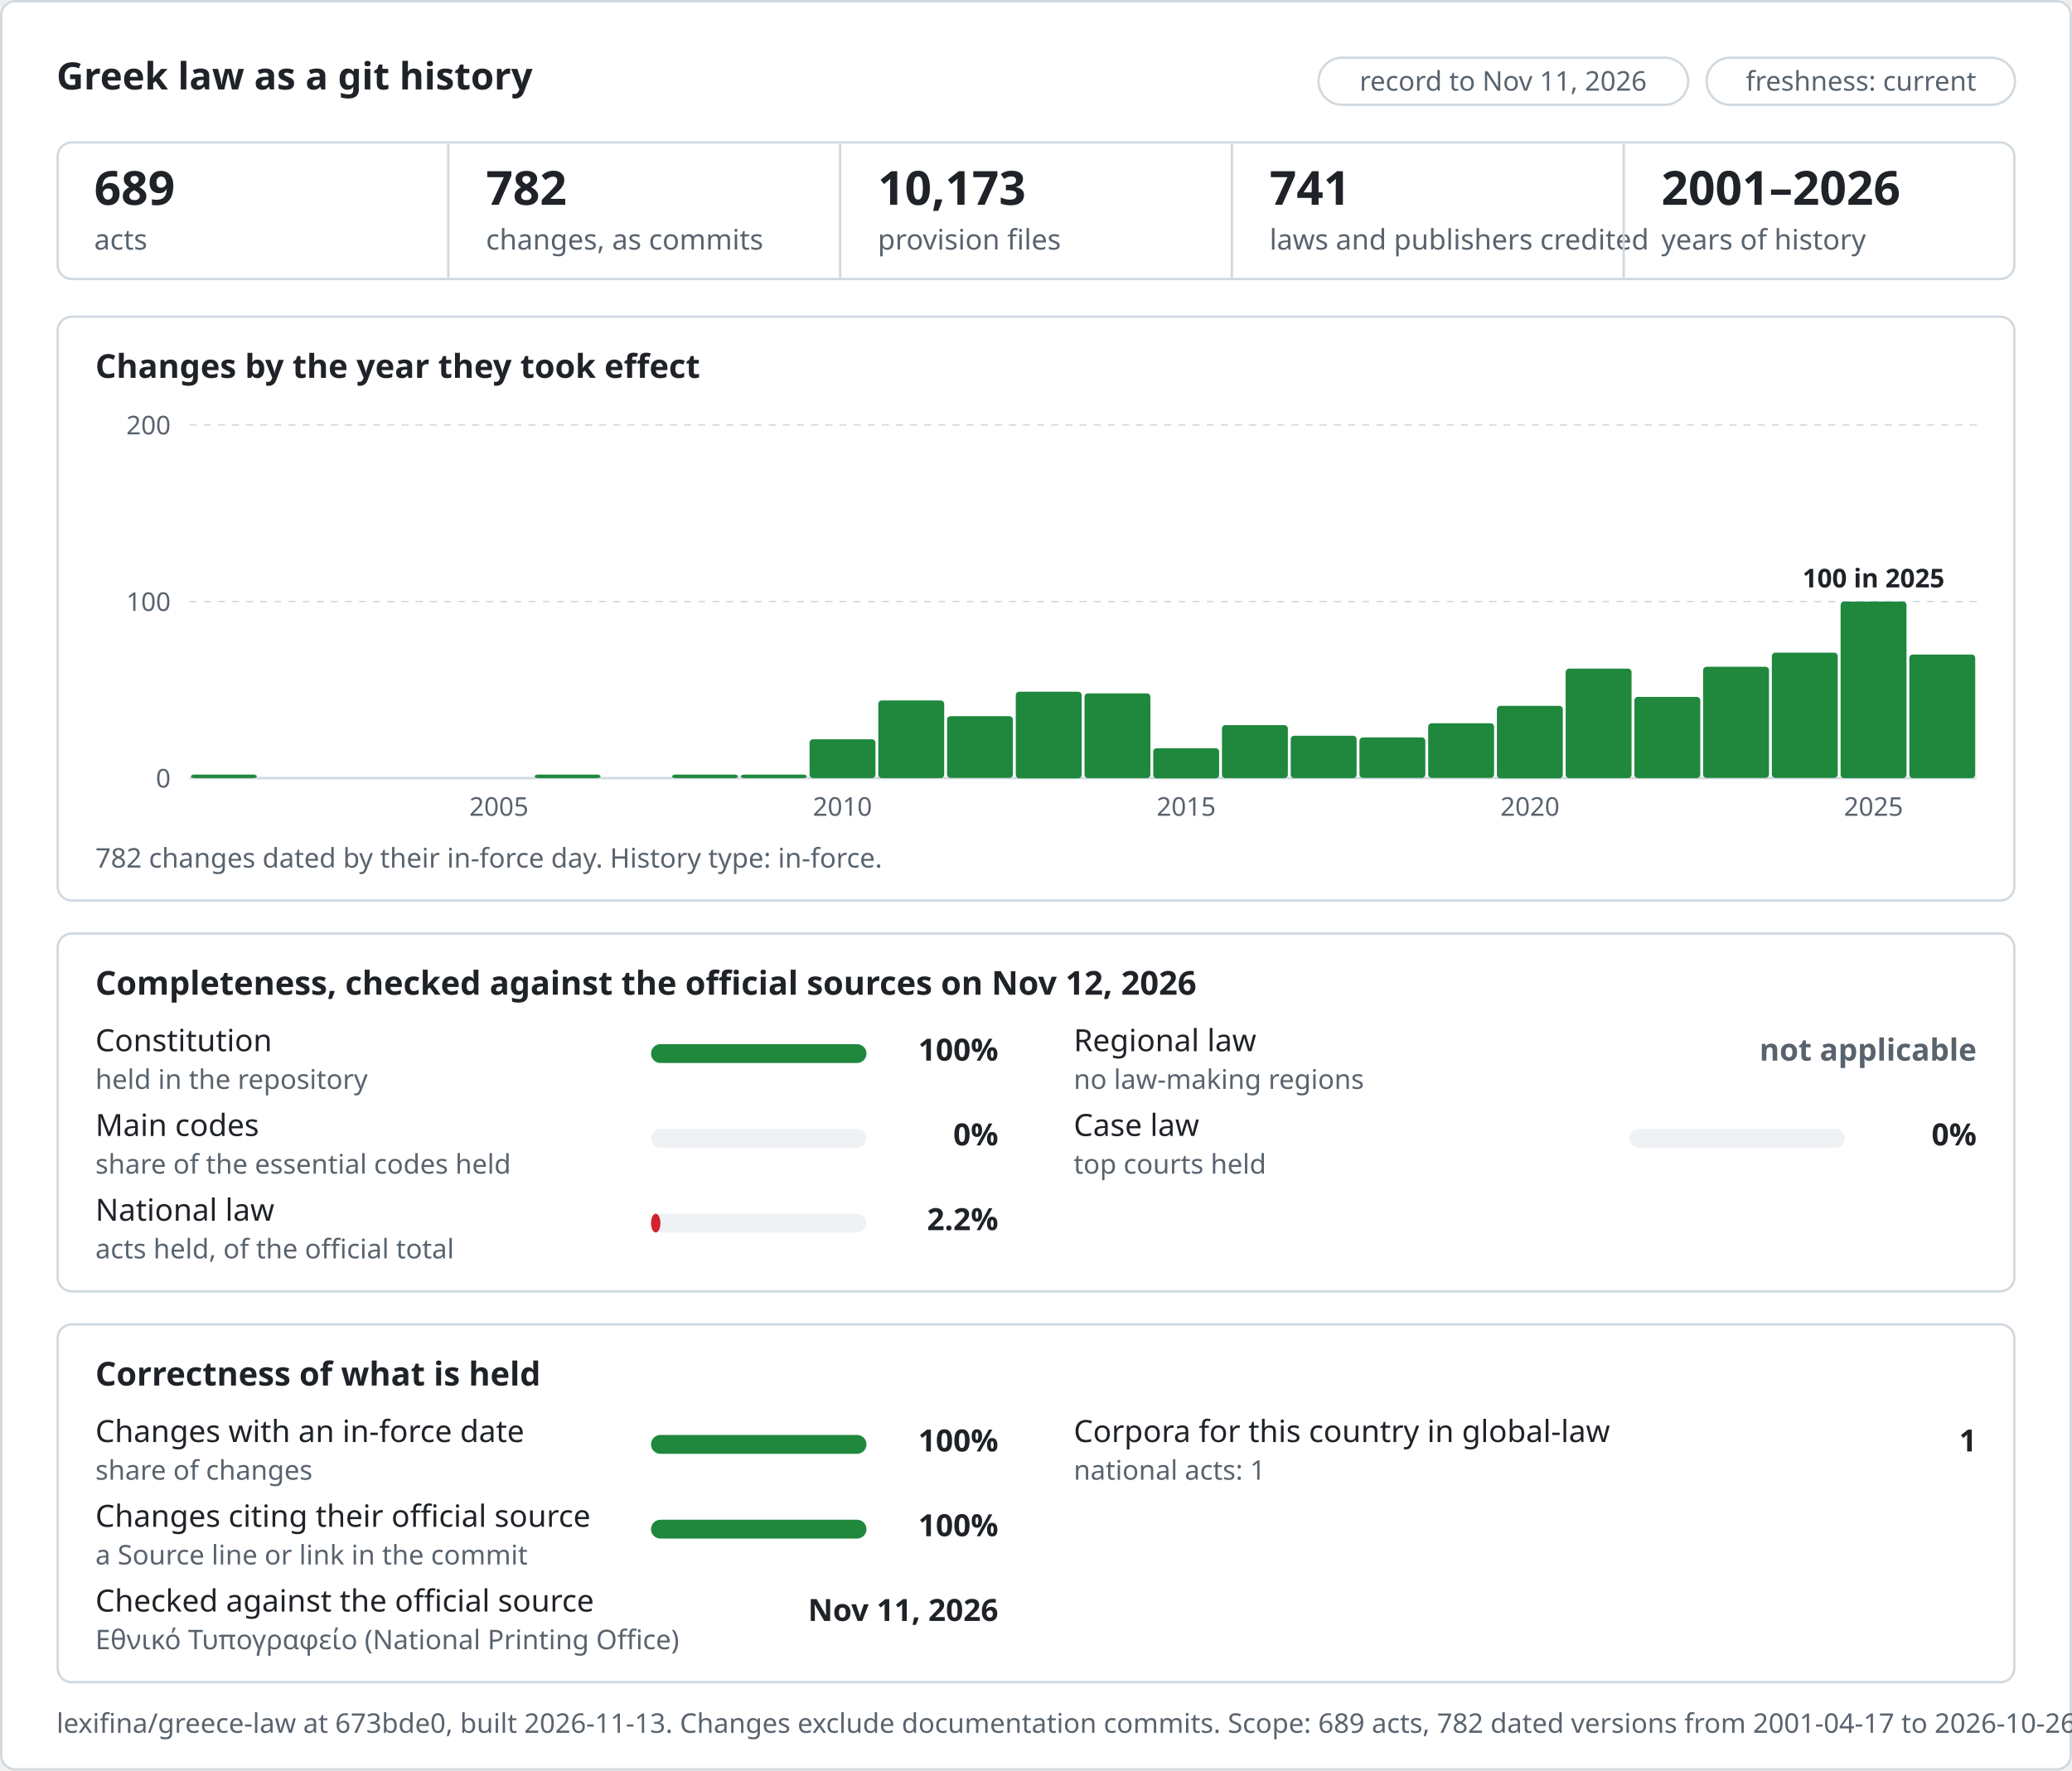
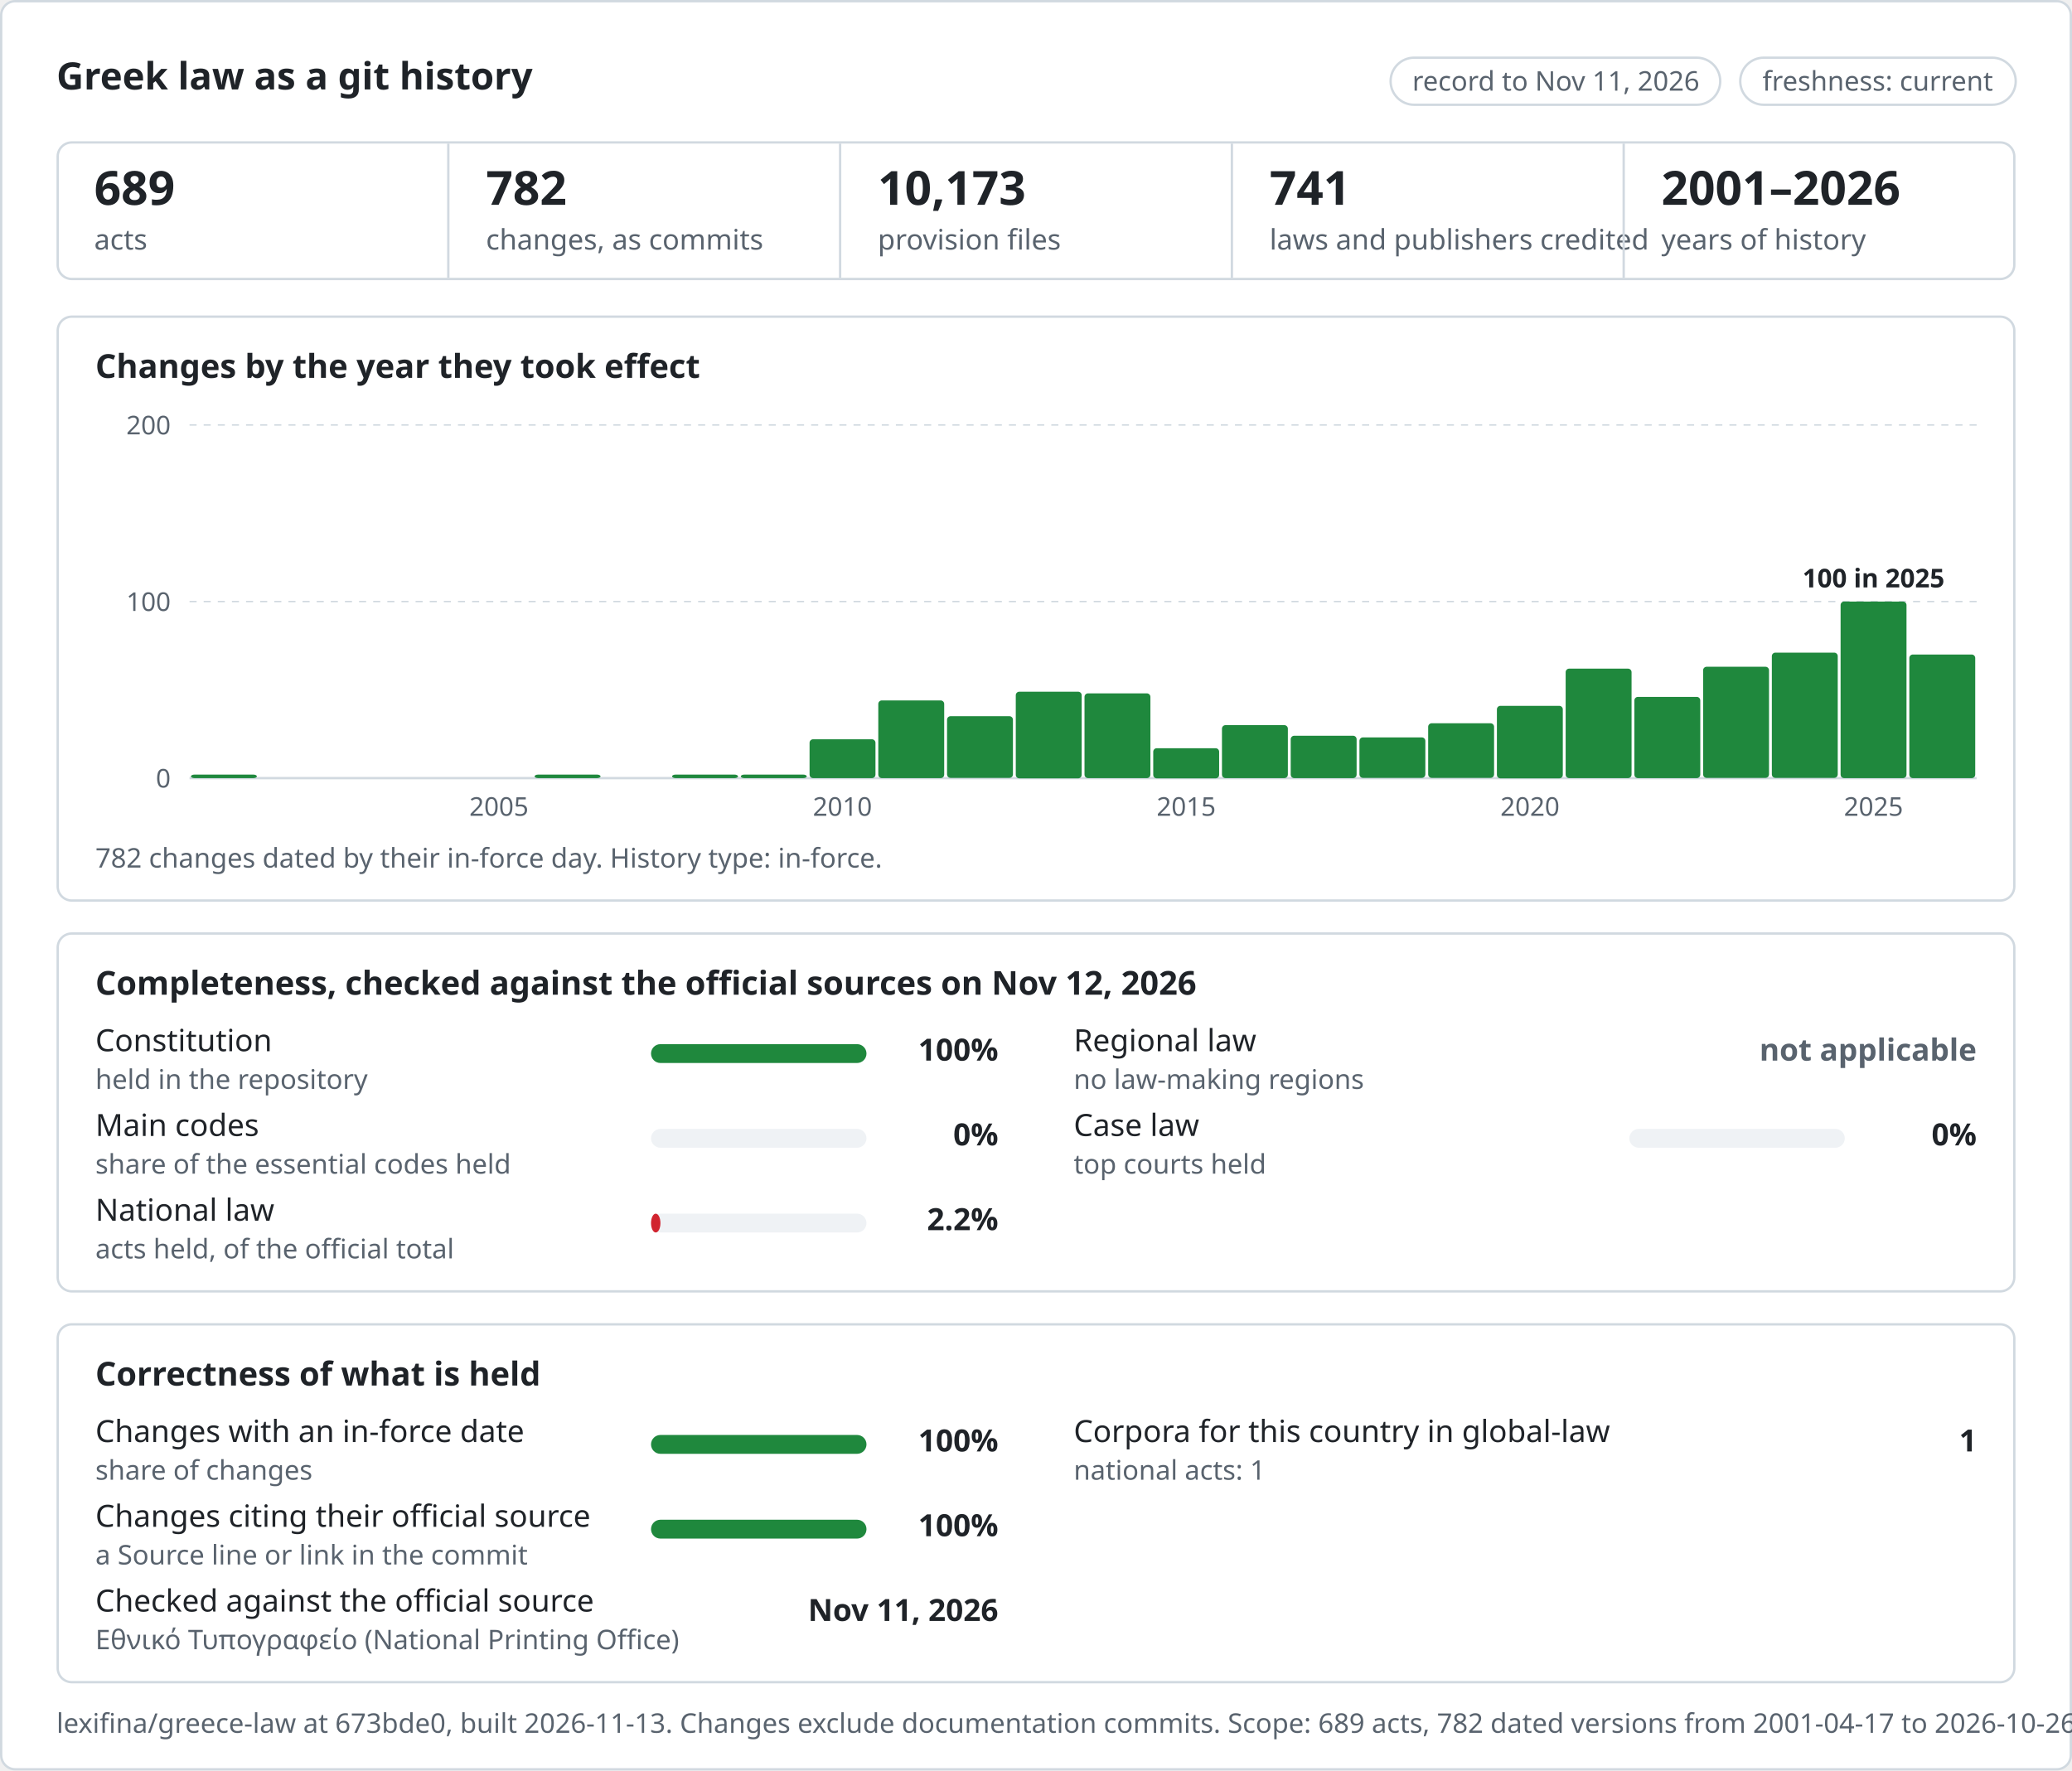
<svg xmlns="http://www.w3.org/2000/svg" width="880" height="752" viewBox="0 0 880 752" font-family="-apple-system,BlinkMacSystemFont,Segoe UI,Noto Sans,Helvetica,Arial,sans-serif">
  <rect x="0.5" y="0.5" width="879" height="751" rx="6" fill="#ffffff" stroke="#d1d9e0" />
  <text x="24" y="38" font-size="16" font-weight="600" fill="#1f2328">Greek law as a git history</text>
-   <rect x="560.0" y="24.5" width="157" height="20" rx="10" fill="none" stroke="#d1d9e0" />
-   <text x="638.4" y="38.5" font-size="11.5" font-weight="500" text-anchor="middle" fill="#59636e">record to Nov 11, 2026</text>
-   <rect x="724.8" y="24.5" width="131" height="20" rx="10" fill="none" stroke="#d1d9e0" />
-   <text x="790.4" y="38.5" font-size="11.5" font-weight="500" text-anchor="middle" fill="#59636e">freshness: current</text>
+   <rect x="590.6" y="24.5" width="140" height="20" rx="10" fill="none" stroke="#d1d9e0" />
+   <text x="660.8" y="38.5" font-size="11.5" font-weight="500" text-anchor="middle" fill="#59636e">record to Nov 11, 2026</text>
+   <rect x="739.1" y="24.5" width="117" height="20" rx="10" fill="none" stroke="#d1d9e0" />
+   <text x="797.5" y="38.5" font-size="11.5" font-weight="500" text-anchor="middle" fill="#59636e">freshness: current</text>
  <rect x="24.5" y="60.5" width="831" height="58" rx="6" fill="#ffffff" stroke="#d1d9e0" />
  <text x="40.0" y="87" font-size="20" font-weight="600" fill="#1f2328">689</text>
  <text x="40.0" y="106" font-size="12" fill="#59636e">acts</text>
  <line x1="190.4" y1="61" x2="190.4" y2="118" stroke="#d1d9e0" />
  <text x="206.4" y="87" font-size="20" font-weight="600" fill="#1f2328">782</text>
  <text x="206.4" y="106" font-size="12" fill="#59636e">changes, as commits</text>
  <line x1="356.8" y1="61" x2="356.8" y2="118" stroke="#d1d9e0" />
  <text x="372.8" y="87" font-size="20" font-weight="600" fill="#1f2328">10,173</text>
  <text x="372.8" y="106" font-size="12" fill="#59636e">provision files</text>
  <line x1="523.2" y1="61" x2="523.2" y2="118" stroke="#d1d9e0" />
  <text x="539.2" y="87" font-size="20" font-weight="600" fill="#1f2328">741</text>
-   <text x="539.2" y="106" font-size="12" fill="#59636e">laws and publishers credited</text>
+   <text x="539.2" y="106" font-size="12" fill="#59636e" textLength="142" lengthAdjust="spacingAndGlyphs">laws and publishers credited</text>
  <line x1="689.6" y1="61" x2="689.6" y2="118" stroke="#d1d9e0" />
  <text x="705.6" y="87" font-size="20" font-weight="600" fill="#1f2328">2001–2026</text>
  <text x="705.6" y="106" font-size="12" fill="#59636e">years of history</text>
  <rect x="24.5" y="134.5" width="831" height="248" rx="6" fill="#ffffff" stroke="#d1d9e0" />
  <text x="40.5" y="160.5" font-size="14" font-weight="600" fill="#1f2328">Changes by the year they took effect</text>
  <line x1="80.5" y1="330.5" x2="839.5" y2="330.5" stroke="#d1d9e0" stroke-width="1" />
  <text x="72.5" y="334.5" font-size="11" text-anchor="end" fill="#59636e">0</text>
  <line x1="80.5" y1="255.5" x2="839.5" y2="255.5" stroke="#d1d9e0" stroke-width="0.6" stroke-dasharray="3 3" />
  <text x="72.5" y="259.5" font-size="11" text-anchor="end" fill="#59636e">100</text>
  <line x1="80.5" y1="180.5" x2="839.5" y2="180.5" stroke="#d1d9e0" stroke-width="0.6" stroke-dasharray="3 3" />
  <text x="72.5" y="184.5" font-size="11" text-anchor="end" fill="#59636e">200</text>
  <rect x="81.10" y="329.0" width="27.99" height="1.5" rx="1.5" fill="#1f883d" />
  <text x="211.9" y="346.5" font-size="11" text-anchor="middle" fill="#59636e">2005</text>
  <rect x="227.06" y="329.0" width="27.99" height="1.5" rx="1.5" fill="#1f883d" />
  <rect x="285.45" y="329.0" width="27.99" height="1.5" rx="1.5" fill="#1f883d" />
  <rect x="314.64" y="329.0" width="27.99" height="1.5" rx="1.5" fill="#1f883d" />
  <rect x="343.83" y="314.0" width="27.99" height="16.5" rx="1.5" fill="#1f883d" />
  <text x="357.8" y="346.5" font-size="11" text-anchor="middle" fill="#59636e">2010</text>
  <rect x="373.02" y="297.5" width="27.99" height="33.0" rx="1.5" fill="#1f883d" />
  <rect x="402.22" y="304.2" width="27.99" height="26.2" rx="1.5" fill="#1f883d" />
  <rect x="431.41" y="293.8" width="27.99" height="36.8" rx="1.5" fill="#1f883d" />
  <rect x="460.60" y="294.5" width="27.99" height="36.0" rx="1.5" fill="#1f883d" />
  <rect x="489.79" y="317.8" width="27.99" height="12.8" rx="1.5" fill="#1f883d" />
  <text x="503.8" y="346.5" font-size="11" text-anchor="middle" fill="#59636e">2015</text>
  <rect x="518.98" y="308.0" width="27.99" height="22.5" rx="1.5" fill="#1f883d" />
  <rect x="548.18" y="312.5" width="27.99" height="18.0" rx="1.5" fill="#1f883d" />
  <rect x="577.37" y="313.2" width="27.99" height="17.2" rx="1.5" fill="#1f883d" />
  <rect x="606.56" y="307.2" width="27.99" height="23.2" rx="1.5" fill="#1f883d" />
  <rect x="635.75" y="299.8" width="27.99" height="30.8" rx="1.5" fill="#1f883d" />
  <text x="649.8" y="346.5" font-size="11" text-anchor="middle" fill="#59636e">2020</text>
  <rect x="664.95" y="284.0" width="27.99" height="46.5" rx="1.5" fill="#1f883d" />
  <rect x="694.14" y="296.0" width="27.99" height="34.5" rx="1.5" fill="#1f883d" />
  <rect x="723.33" y="283.2" width="27.99" height="47.2" rx="1.5" fill="#1f883d" />
  <rect x="752.52" y="277.2" width="27.99" height="53.2" rx="1.5" fill="#1f883d" />
  <rect x="781.72" y="255.5" width="27.99" height="75.0" rx="1.5" fill="#1f883d" />
  <text x="795.7" y="346.5" font-size="11" text-anchor="middle" fill="#59636e">2025</text>
  <text x="795.7" y="249.5" font-size="11" font-weight="600" text-anchor="middle" fill="#1f2328">100 in 2025</text>
  <rect x="810.91" y="278.0" width="27.99" height="52.5" rx="1.5" fill="#1f883d" />
  <text x="40.5" y="368.5" font-size="11.5" fill="#59636e">782 changes dated by their in-force day. History type: in-force.</text>
  <rect x="24.5" y="396.5" width="831" height="152" rx="6" fill="#ffffff" stroke="#d1d9e0" />
  <text x="40.5" y="422.5" font-size="14" font-weight="600" fill="#1f2328">Completeness, checked against the official sources on Nov 12, 2026</text>
  <text x="40.5" y="446.5" font-size="13" fill="#1f2328">Constitution</text>
  <text x="40.5" y="462.5" font-size="11.5" fill="#59636e">held in the repository</text>
  <g>
    <rect x="276.5" y="443.5" width="91.5" height="8" rx="4" fill="#eff2f5" />
    <rect x="276.5" y="443.5" width="91.5" height="8" rx="4" fill="#1f883d" />
  </g>
  <text x="424.0" y="450.5" font-size="13" font-weight="600" text-anchor="end" fill="#1f2328">100%</text>
  <text x="40.5" y="482.5" font-size="13" fill="#1f2328">Main codes</text>
  <text x="40.5" y="498.5" font-size="11.5" fill="#59636e">share of the essential codes held</text>
  <g>
    <rect x="276.5" y="479.5" width="91.5" height="8" rx="4" fill="#eff2f5" />
  </g>
  <text x="424.0" y="486.5" font-size="13" font-weight="600" text-anchor="end" fill="#1f2328">0%</text>
  <text x="40.5" y="518.5" font-size="13" fill="#1f2328">National law</text>
  <text x="40.5" y="534.5" font-size="11.5" fill="#59636e">acts held, of the official total</text>
  <g>
    <rect x="276.5" y="515.5" width="91.5" height="8" rx="4" fill="#eff2f5" />
    <rect x="276.5" y="515.5" width="4.0" height="8" rx="4" fill="#d1242f" />
  </g>
  <text x="424.0" y="522.5" font-size="13" font-weight="600" text-anchor="end" fill="#1f2328">2.2%</text>
  <text x="456.0" y="446.5" font-size="13" fill="#1f2328">Regional law</text>
  <text x="456.0" y="462.5" font-size="11.5" fill="#59636e">no law-making regions</text>
  <text x="839.5" y="450.5" font-size="13" font-weight="600" text-anchor="end" fill="#59636e">not applicable</text>
  <text x="456.0" y="482.5" font-size="13" fill="#1f2328">Case law</text>
  <text x="456.0" y="498.5" font-size="11.5" fill="#59636e">top courts held</text>
  <g>
    <rect x="692.0" y="479.5" width="91.5" height="8" rx="4" fill="#eff2f5" />
  </g>
  <text x="839.5" y="486.5" font-size="13" font-weight="600" text-anchor="end" fill="#1f2328">0%</text>
  <rect x="24.5" y="562.5" width="831" height="152" rx="6" fill="#ffffff" stroke="#d1d9e0" />
  <text x="40.5" y="588.5" font-size="14" font-weight="600" fill="#1f2328">Correctness of what is held</text>
  <text x="40.5" y="612.5" font-size="13" fill="#1f2328">Changes with an in-force date</text>
  <text x="40.5" y="628.5" font-size="11.5" fill="#59636e">share of changes</text>
  <g>
    <rect x="276.5" y="609.5" width="91.5" height="8" rx="4" fill="#eff2f5" />
    <rect x="276.5" y="609.5" width="91.5" height="8" rx="4" fill="#1f883d" />
  </g>
  <text x="424.0" y="616.5" font-size="13" font-weight="600" text-anchor="end" fill="#1f2328">100%</text>
  <text x="40.5" y="648.5" font-size="13" fill="#1f2328">Changes citing their official source</text>
  <text x="40.5" y="664.5" font-size="11.5" fill="#59636e">a Source line or link in the commit</text>
  <g>
    <rect x="276.5" y="645.5" width="91.5" height="8" rx="4" fill="#eff2f5" />
    <rect x="276.5" y="645.5" width="91.5" height="8" rx="4" fill="#1f883d" />
  </g>
  <text x="424.0" y="652.5" font-size="13" font-weight="600" text-anchor="end" fill="#1f2328">100%</text>
  <text x="40.5" y="684.5" font-size="13" fill="#1f2328">Checked against the official source</text>
  <text x="40.5" y="700.5" font-size="11.5" fill="#59636e">Εθνικό Τυπογραφείο (National Printing Office)</text>
  <text x="424.0" y="688.5" font-size="13" font-weight="600" text-anchor="end" fill="#1f2328">Nov 11, 2026</text>
  <text x="456.0" y="612.5" font-size="13" fill="#1f2328">Corpora for this country in global-law</text>
  <text x="456.0" y="628.5" font-size="11.5" fill="#59636e">national acts: 1</text>
  <text x="839.5" y="616.5" font-size="13" font-weight="600" text-anchor="end" fill="#1f2328">1</text>
  <text x="24" y="736" font-size="11.5" fill="#59636e">lexifina/greece-law at 673bde0, built 2026-11-13. Changes exclude documentation commits. Scope: 689 acts, 782 dated versions from 2001-04-17 to 2026-10-26</text>
</svg>
